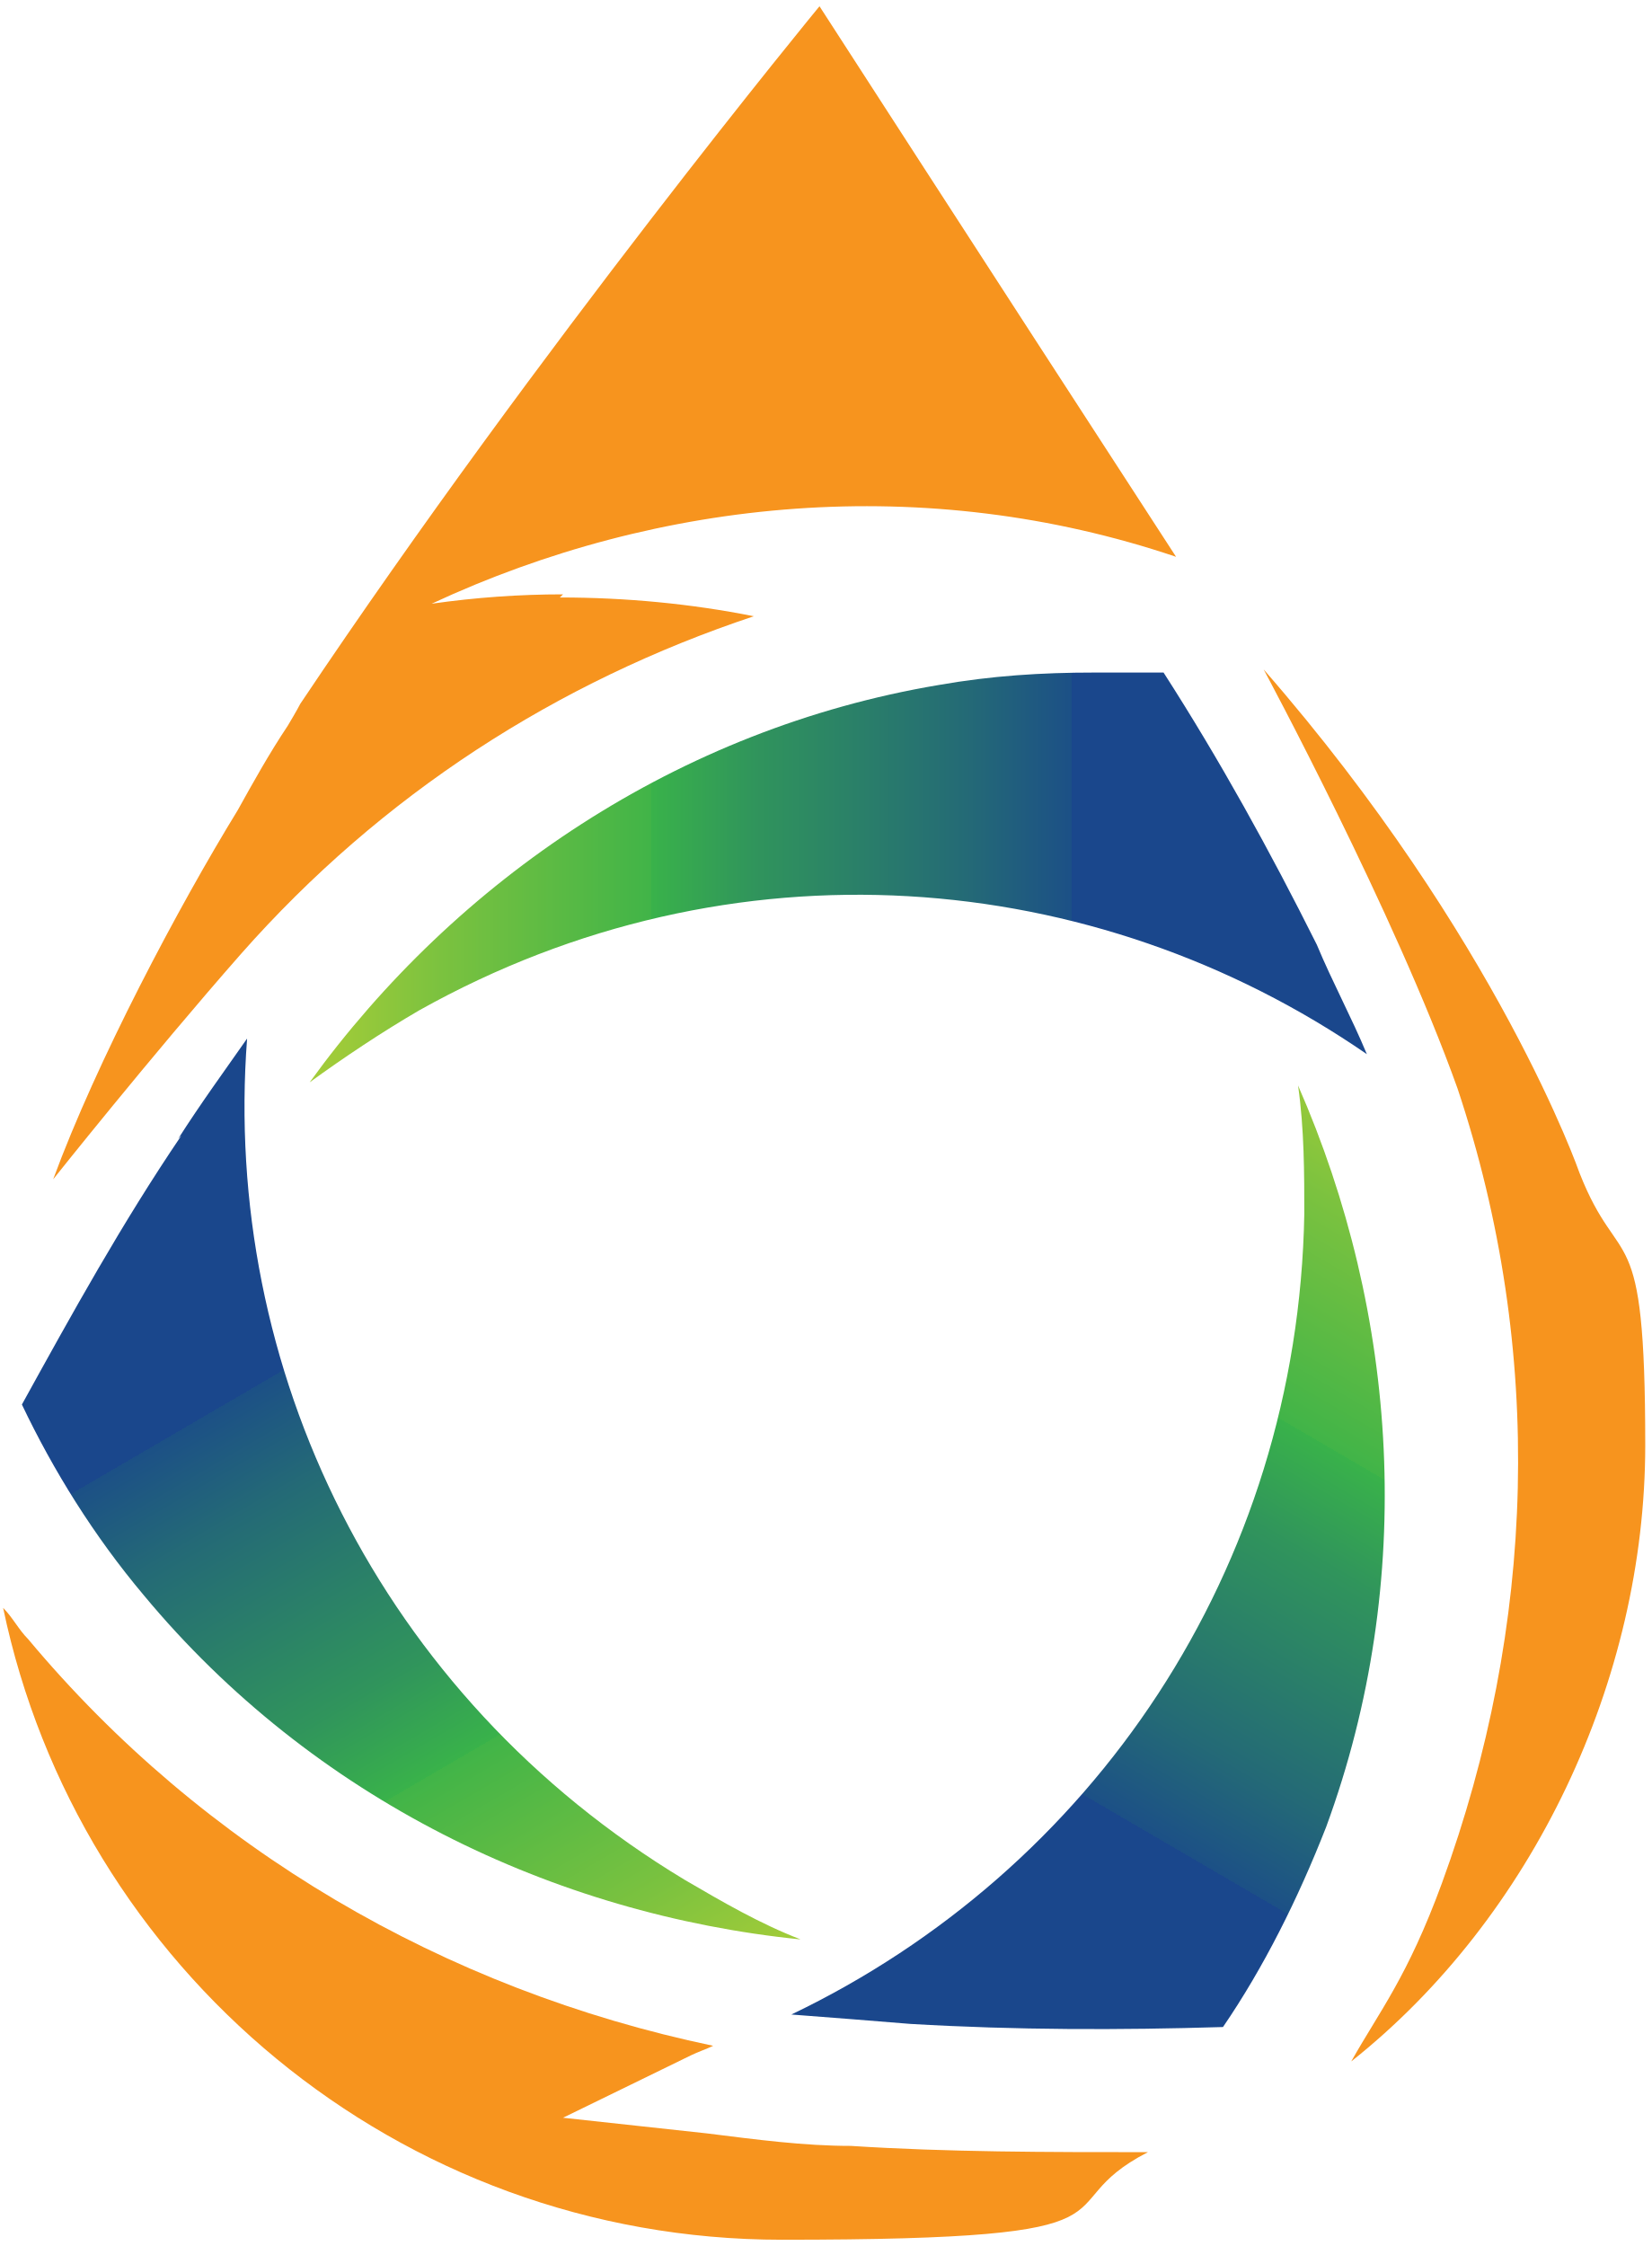
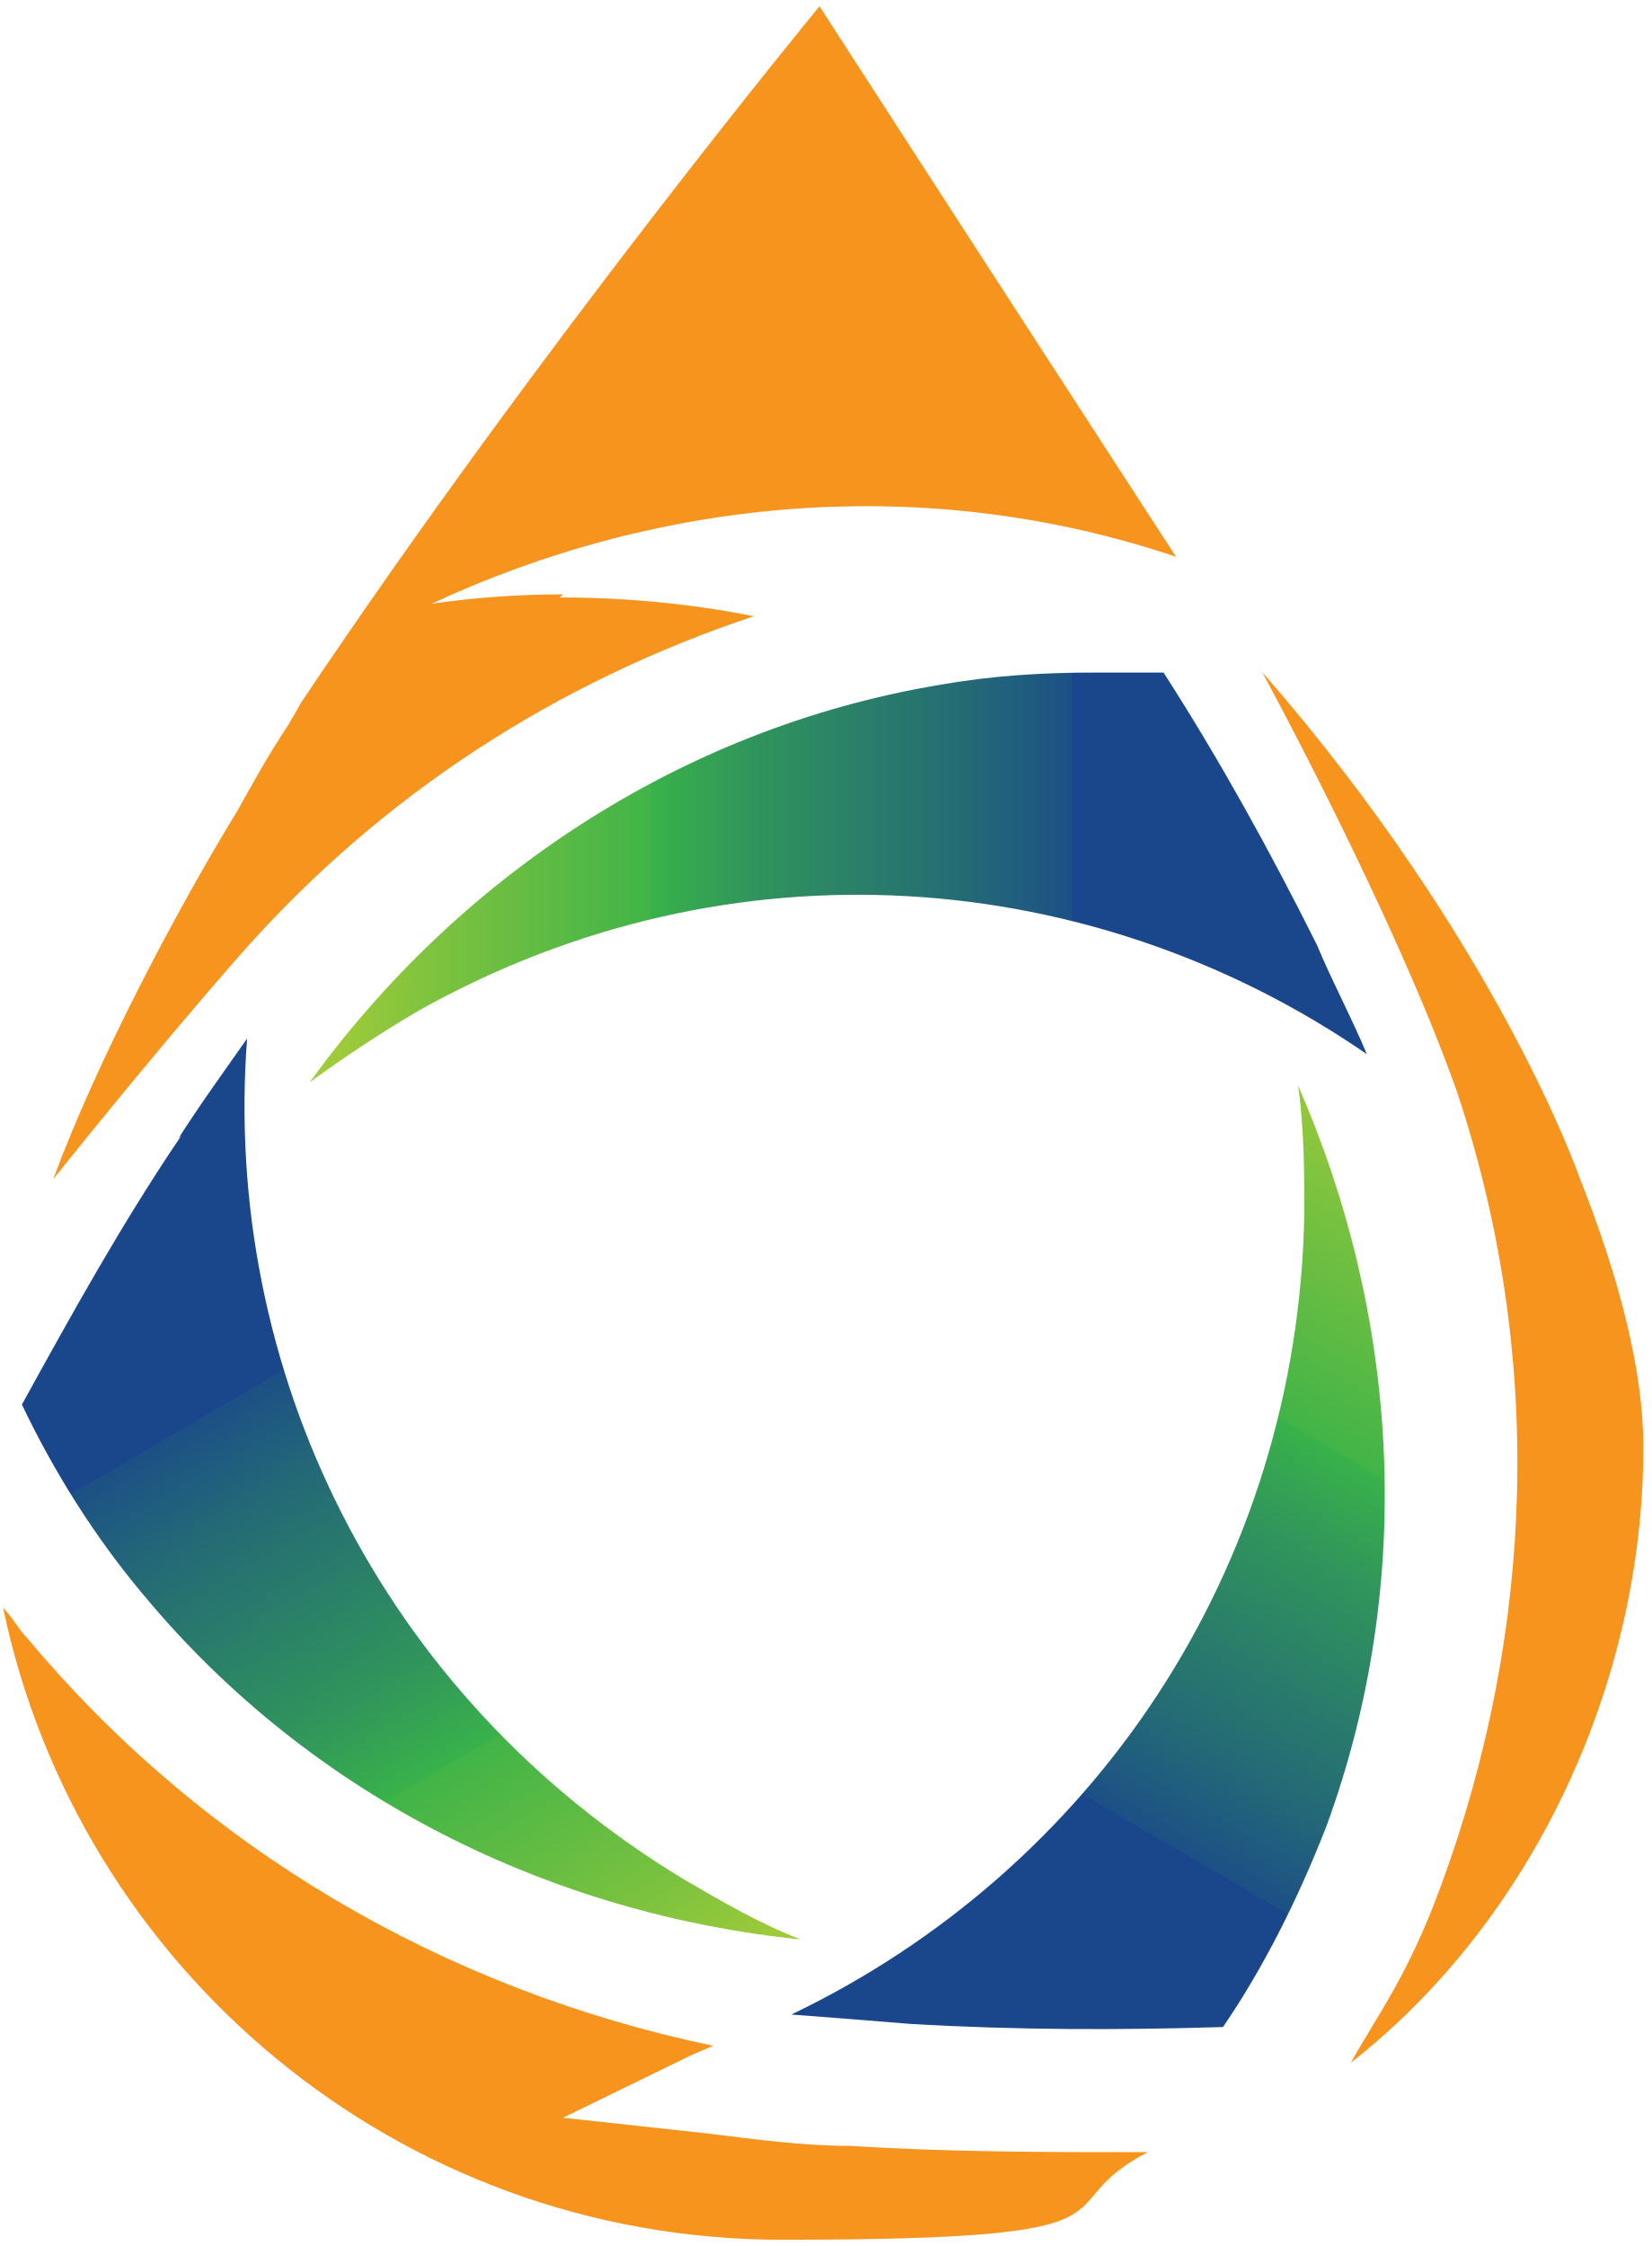
<svg xmlns="http://www.w3.org/2000/svg" viewBox="0 0 52.8 71.8">
  <defs>
    <clipPath id="smn-c1">
      <path d="M41.7,38.8c-.2,11.4-6.8,21-16.4,25.6,1.3.1,2.6.2,3.8.3,3.4.2,6.7.2,10,.1,1.3-1.9,2.4-4.1,3.3-6.4,2.9-7.9,2.3-16.4-.9-23.7.2,1.4.2,2.8.2,4.2" />
    </clipPath>
    <clipPath id="smn-c2">
      <rect x=".7" y="33.2" width="25" height="28.8" />
    </clipPath>
    <clipPath id="smn-c3">
      <path d="M5.8,36.3c-1.9,2.8-3.5,5.7-5.1,8.6,1,2.1,2.3,4.2,3.9,6.1,5.4,6.5,13.1,10.2,21,11-1.3-.5-2.5-1.2-3.7-1.9-9.8-5.9-14.8-16.4-14-26.9-.7,1-1.5,2.1-2.2,3.2" />
    </clipPath>
    <clipPath id="smn-c4">
      <rect x="9.9" y="21.5" width="33.8" height="13.1" />
    </clipPath>
    <clipPath id="smn-c5">
      <path d="M35,21.5c-1.7,0-3.3.1-5,.4-8.3,1.4-15.4,6.2-20.1,12.7,1.1-.8,2.3-1.6,3.5-2.3,10-5.6,21.6-4.6,30.3,1.4-.5-1.2-1.1-2.3-1.6-3.5-1.5-3-3.1-5.9-4.9-8.7-.7,0-1.4,0-2.1,0h0Z" />
    </clipPath>
    <linearGradient id="smn-g1" x1="-131.3" y1="813.6" x2="-130.3" y2="813.6" gradientTransform="translate(4459.5 27565) scale(33.8 -33.8)" gradientUnits="userSpaceOnUse">
      <stop offset="0" stop-color="#1a478c" />
      <stop offset=".2" stop-color="#1a478c" />
      <stop offset=".2" stop-color="#1c5086" />
      <stop offset=".3" stop-color="#246a76" />
      <stop offset=".5" stop-color="#30945c" />
      <stop offset=".6" stop-color="#39b24a" />
      <stop offset=".6" stop-color="#41b448" />
      <stop offset=".8" stop-color="#7bc23f" />
      <stop offset=".9" stop-color="#9fcb39" />
      <stop offset="1" stop-color="#adcf37" />
      <stop offset="1" stop-color="#adcf37" />
    </linearGradient>
    <linearGradient id="smn-g2" x1="-131.5" y1="814.3" x2="-130.5" y2="814.3" gradientTransform="translate(-27527.1 4480.3) rotate(90) scale(33.8 -33.8)" gradientUnits="userSpaceOnUse">
      <stop offset="0" stop-color="#1a478c" />
      <stop offset=".2" stop-color="#1a478c" />
      <stop offset=".2" stop-color="#1c5086" />
      <stop offset=".3" stop-color="#246a76" />
      <stop offset=".5" stop-color="#30945c" />
      <stop offset=".6" stop-color="#39b24a" />
      <stop offset=".6" stop-color="#41b448" />
      <stop offset=".8" stop-color="#7bc23f" />
      <stop offset=".9" stop-color="#9fcb39" />
      <stop offset="1" stop-color="#adcf37" />
    </linearGradient>
    <linearGradient id="smn-g3" x1="-132.1" y1="813.7" x2="-131.1" y2="813.7" gradientTransform="translate(-4423.9 -27490.8) rotate(-180) scale(33.8 -33.8)" gradientUnits="userSpaceOnUse">
      <stop offset="0" stop-color="#1a478c" />
      <stop offset=".2" stop-color="#1a478c" />
      <stop offset=".2" stop-color="#1c5086" />
      <stop offset=".3" stop-color="#246a76" />
      <stop offset=".5" stop-color="#30945c" />
      <stop offset=".6" stop-color="#39b24a" />
      <stop offset=".6" stop-color="#41b448" />
      <stop offset=".8" stop-color="#7bc23f" />
      <stop offset=".9" stop-color="#9fcb39" />
      <stop offset="1" stop-color="#adcf37" />
    </linearGradient>
  </defs>
  <g style="isolation:isolate">
    <g clip-path="url(#smn-c1)">
      <rect fill="url(#smn-g1)" x="17.2" y="33.5" width="36.2" height="32.5" transform="translate(-25.4 55.5) rotate(-60)" />
    </g>
    <g>
      <g style="mix-blend-mode:multiply">
        <g clip-path="url(#smn-c2)">
          <g clip-path="url(#smn-c3)">
            <rect fill="url(#smn-g2)" x="-4.9" y="28.8" width="36.1" height="37.5" transform="translate(-22.1 13) rotate(-30.1)" />
          </g>
        </g>
      </g>
      <path fill="#f7941e" d="M27.2,68.6c-1.5,0-3-.2-4.6-.4l-4.6-.5,4.1-2c.2-.1.5-.2.7-.3-8.6-1.8-16.3-6.3-21.9-13-.3-.3-.5-.7-.8-1,2.4,11.5,12.6,20.2,24.9,20.2s8.2-1,11.7-2.8c-3.2,0-6.4,0-9.5-.2" />
      <path fill="#f7941e" d="M18,19c-1.4,0-2.8.1-4.2.3,7.3-3.4,15.8-4.2,23.8-1.5C31.3,8.1,26.2.2,26.2.2c0,0-8.9,10.8-16.6,22.3h0s-.1.2-.4.7c-.6.9-1.1,1.8-1.6,2.7h0c-1.9,3.1-4.5,8-5.9,11.8,0,0,3.1-3.9,6-7.2,4.5-5.1,10.1-8.7,16.4-10.8-2-.4-4.1-.6-6.2-.6" />
      <g style="mix-blend-mode:multiply">
        <g clip-path="url(#smn-c4)">
          <g clip-path="url(#smn-c5)">
            <rect fill="url(#smn-g3)" x="9.9" y="21.5" width="33.8" height="13.1" />
          </g>
        </g>
      </g>
-       <path fill="#f7941e" d="M50.5,37.5s-2.6-7.5-10.1-16.1c0,0,4.2,7.8,6.2,13.4,2.8,8.4,2.5,17.2-.5,25.4-1.1,3-2,4.1-2.9,5.7,5.8-4.6,9.4-12.2,9.4-19.7s-.8-5.4-2.1-8.7" />
+       <path fill="#f7941e" d="M50.47,37.57C50.47,37.57 47.87,30.1 40.35,21.48C40.35,21.48 44.58,29.24 46.58,34.9C49.37,43.25 49.08,52.07 46.09,60.23C45,63.21 44.05,64.38 43.19,65.94C49.03,61.36 52.54,53.78 52.54,46.26C52.54,43.8 51.76,40.81 50.47,37.57Z" />
    </g>
  </g>
</svg>
